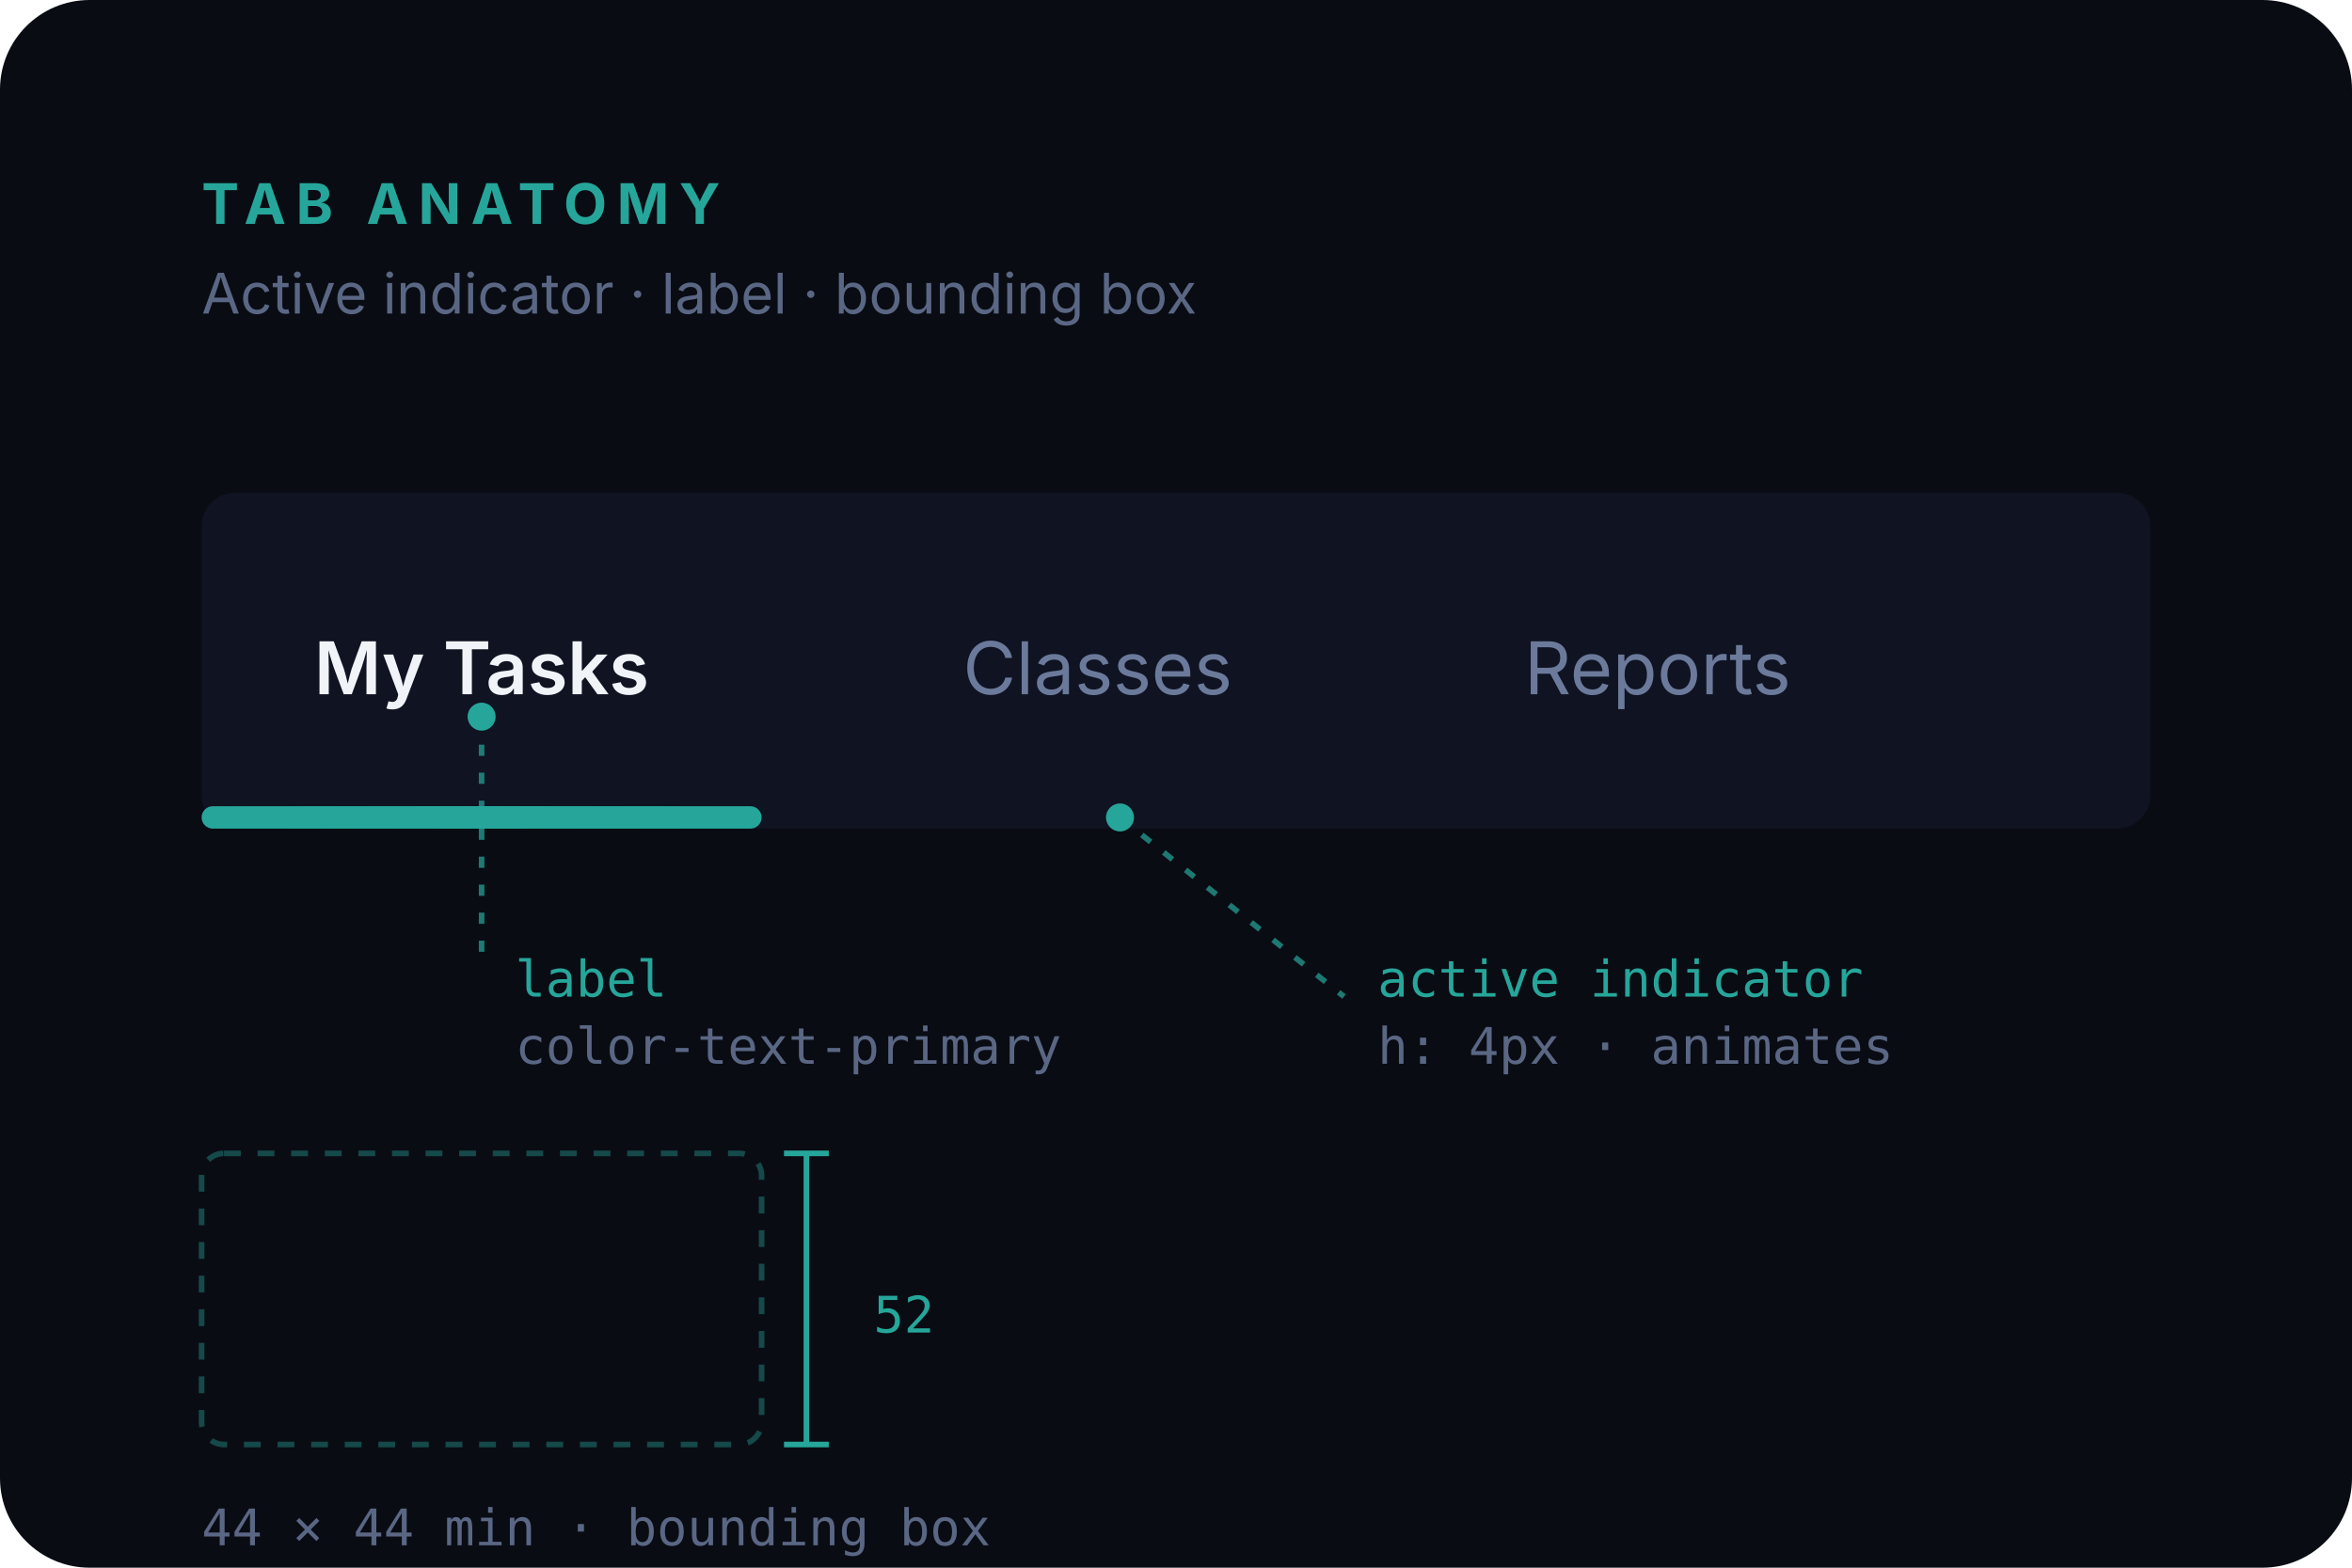
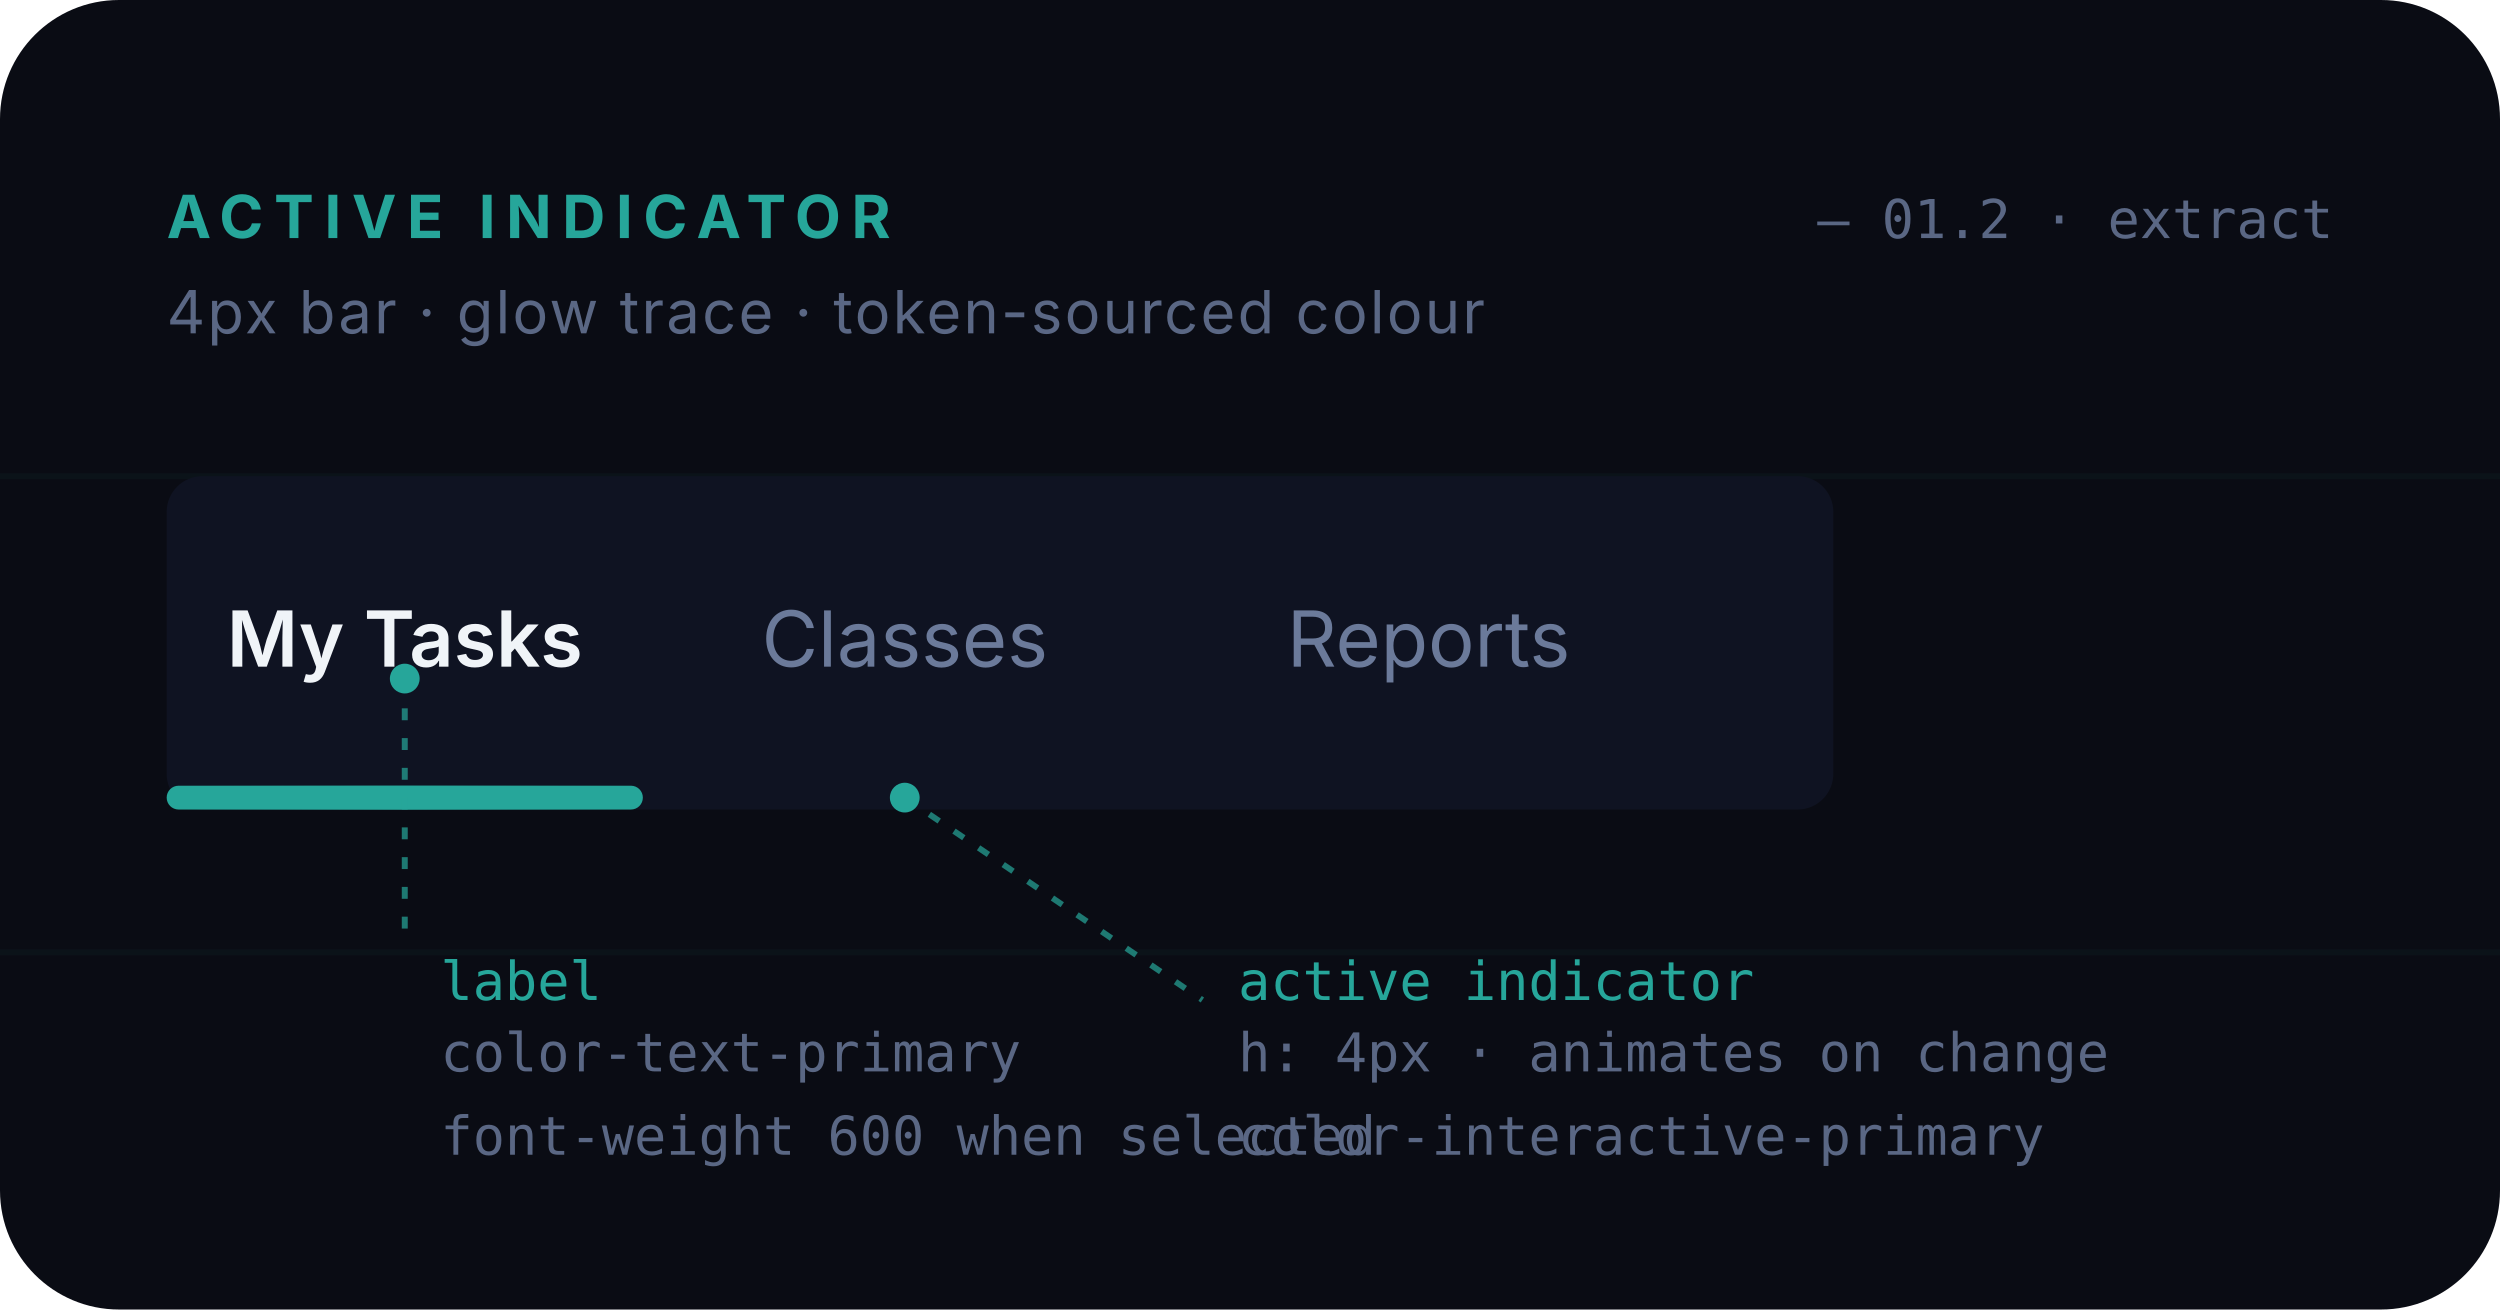
- <svg xmlns="http://www.w3.org/2000/svg" width="420" height="280" viewBox="0 0 420 280" fill="none">
+ <svg xmlns="http://www.w3.org/2000/svg" width="420" height="220" viewBox="0 0 420 220" fill="none">
  <defs>
-     <linearGradient id="activeGlow" x1="0" y1="0" x2="1" y2="0">
+     <linearGradient id="indicatorGlow" x1="0" y1="0" x2="1" y2="0">
      <stop offset="0%" stop-color="#26A69A" stop-opacity="0" />
      <stop offset="50%" stop-color="#26A69A" />
      <stop offset="100%" stop-color="#26A69A" stop-opacity="0" />
    </linearGradient>
  </defs>
-   <rect width="420" height="280" rx="16" fill="#0A0C14" />
-   <text x="36" y="40" font-family="'Inter', system-ui, sans-serif" font-size="10" font-weight="700" letter-spacing="0.18em" fill="#26A69A">TAB ANATOMY</text>
-   <text x="36" y="56" font-family="'Inter', system-ui, sans-serif" font-size="10" fill="#5A6784">Active indicator · label · bounding box</text>
-   <rect x="36" y="88" width="348" height="60" rx="6" fill="#0F1322" />
-   <text x="86" y="124" font-family="'Inter', system-ui, sans-serif" font-size="13" font-weight="600" fill="#F0F4F8" text-anchor="middle">My Tasks</text>
-   <rect x="36" y="144" width="100" height="4" rx="2" fill="url(#activeGlow)" />
-   <rect x="36" y="144" width="100" height="4" rx="2" fill="#26A69A" />
-   <text x="196" y="124" font-family="'Inter', system-ui, sans-serif" font-size="13" fill="#6B7A9A" text-anchor="middle">Classes</text>
-   <text x="296" y="124" font-family="'Inter', system-ui, sans-serif" font-size="13" fill="#6B7A9A" text-anchor="middle">Reports</text>
-   <line x1="86" y1="128" x2="86" y2="172" stroke="#26A69A" stroke-width="1" stroke-dasharray="2 3" opacity="0.7" />
-   <circle cx="86" cy="128" r="2.5" fill="#26A69A" />
-   <text x="92" y="178" font-family="'Menlo', 'Consolas', monospace" font-size="9" fill="#26A69A">label</text>
-   <text x="92" y="190" font-family="'Menlo', 'Consolas', monospace" font-size="9" fill="#5A6784">color-text-primary</text>
-   <line x1="200" y1="146" x2="240" y2="178" stroke="#26A69A" stroke-width="1" stroke-dasharray="2 3" opacity="0.7" />
-   <circle cx="200" cy="146" r="2.5" fill="#26A69A" />
-   <text x="246" y="178" font-family="'Menlo', 'Consolas', monospace" font-size="9" fill="#26A69A">active indicator</text>
-   <text x="246" y="190" font-family="'Menlo', 'Consolas', monospace" font-size="9" fill="#5A6784">h: 4px · animates</text>
-   <rect x="36" y="206" width="100" height="52" rx="4" fill="none" stroke="#26A69A" stroke-dasharray="3 3" opacity="0.4" />
-   <text x="36" y="276" font-family="'Menlo', 'Consolas', monospace" font-size="9" fill="#5A6784">44 × 44 min · bounding box</text>
-   <line x1="144" y1="206" x2="144" y2="258" stroke="#26A69A" stroke-width="1" />
-   <line x1="140" y1="206" x2="148" y2="206" stroke="#26A69A" stroke-width="1" />
-   <line x1="140" y1="258" x2="148" y2="258" stroke="#26A69A" stroke-width="1" />
-   <text x="156" y="238" font-family="'Menlo', 'Consolas', monospace" font-size="9" fill="#26A69A">52</text>
+   <rect width="420" height="220" rx="20" fill="#0A0C14" />
+   <g opacity="0.04">
+     <line x1="0" y1="80" x2="420" y2="80" stroke="#26A69A" />
+     <line x1="0" y1="160" x2="420" y2="160" stroke="#26A69A" />
+   </g>
+   <text x="28" y="40" font-family="'Inter', system-ui, sans-serif" font-size="10" font-weight="700" letter-spacing="0.18em" fill="#26A69A">ACTIVE INDICATOR</text>
+   <text x="28" y="56" font-family="'Inter', system-ui, sans-serif" font-size="10" fill="#5A6784" letter-spacing="0.04em">4px bar · glow trace · token-sourced colour</text>
+   <text x="392" y="40" font-family="'Menlo', 'Consolas', monospace" font-size="9" fill="#5A6784" text-anchor="end">— 01.2 · extract</text>
+   <rect x="28" y="80" width="280" height="56" rx="6" fill="#0F1322" />
+   <text x="68" y="112" font-family="'Inter', system-ui, sans-serif" font-size="13" font-weight="600" fill="#F0F4F8" text-anchor="middle">My Tasks</text>
+   <rect x="28" y="132" width="80" height="4" rx="2" fill="url(#indicatorGlow)" />
+   <rect x="28" y="132" width="80" height="4" rx="2" fill="#26A69A" />
+   <text x="152" y="112" font-family="'Inter', system-ui, sans-serif" font-size="13" fill="#6B7A9A" text-anchor="middle">Classes</text>
+   <text x="240" y="112" font-family="'Inter', system-ui, sans-serif" font-size="13" fill="#6B7A9A" text-anchor="middle">Reports</text>
+   <line x1="68" y1="114" x2="68" y2="158" stroke="#26A69A" stroke-width="1" stroke-dasharray="2 3" opacity="0.7" />
+   <circle cx="68" cy="114" r="2.5" fill="#26A69A" />
+   <text x="74" y="168" font-family="'Menlo', 'Consolas', monospace" font-size="9" fill="#26A69A">label</text>
+   <text x="74" y="180" font-family="'Menlo', 'Consolas', monospace" font-size="9" fill="#5A6784">color-text-primary</text>
+   <text x="74" y="194" font-family="'Menlo', 'Consolas', monospace" font-size="9" fill="#5A6784">font-weight 600 when selected</text>
+   <line x1="152" y1="134" x2="202" y2="168" stroke="#26A69A" stroke-width="1" stroke-dasharray="2 3" opacity="0.7" />
+   <circle cx="152" cy="134" r="2.5" fill="#26A69A" />
+   <text x="208" y="168" font-family="'Menlo', 'Consolas', monospace" font-size="9" fill="#26A69A">active indicator</text>
+   <text x="208" y="180" font-family="'Menlo', 'Consolas', monospace" font-size="9" fill="#5A6784">h: 4px · animates on change</text>
+   <text x="208" y="194" font-family="'Menlo', 'Consolas', monospace" font-size="9" fill="#5A6784">color-interactive-primary</text>
</svg>
